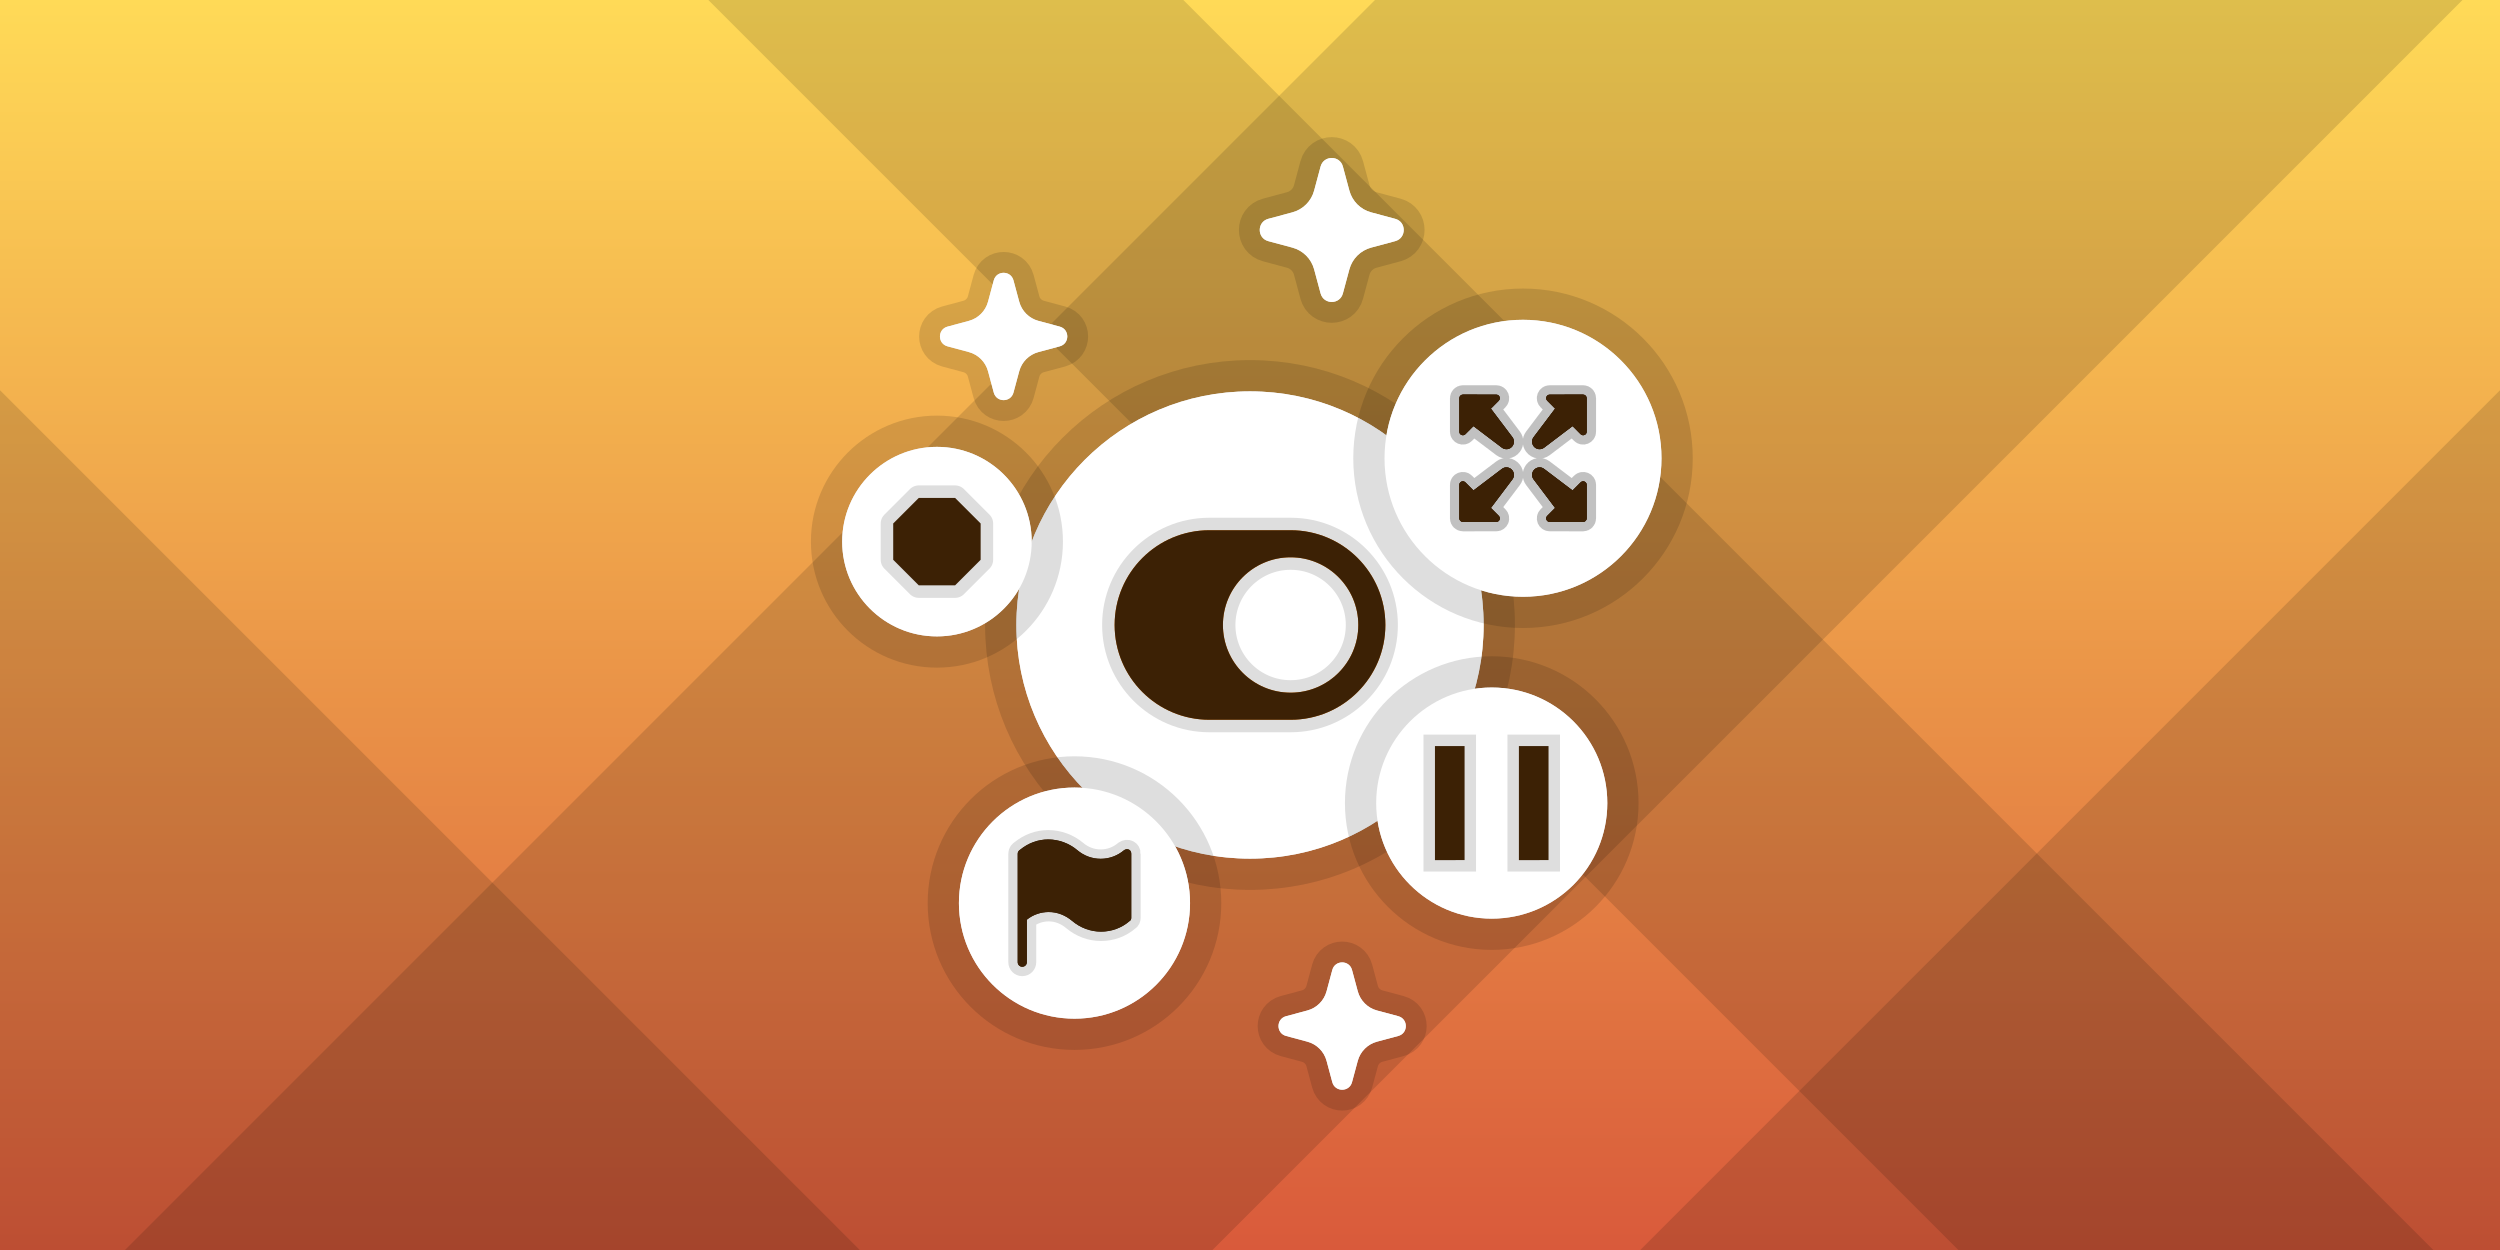
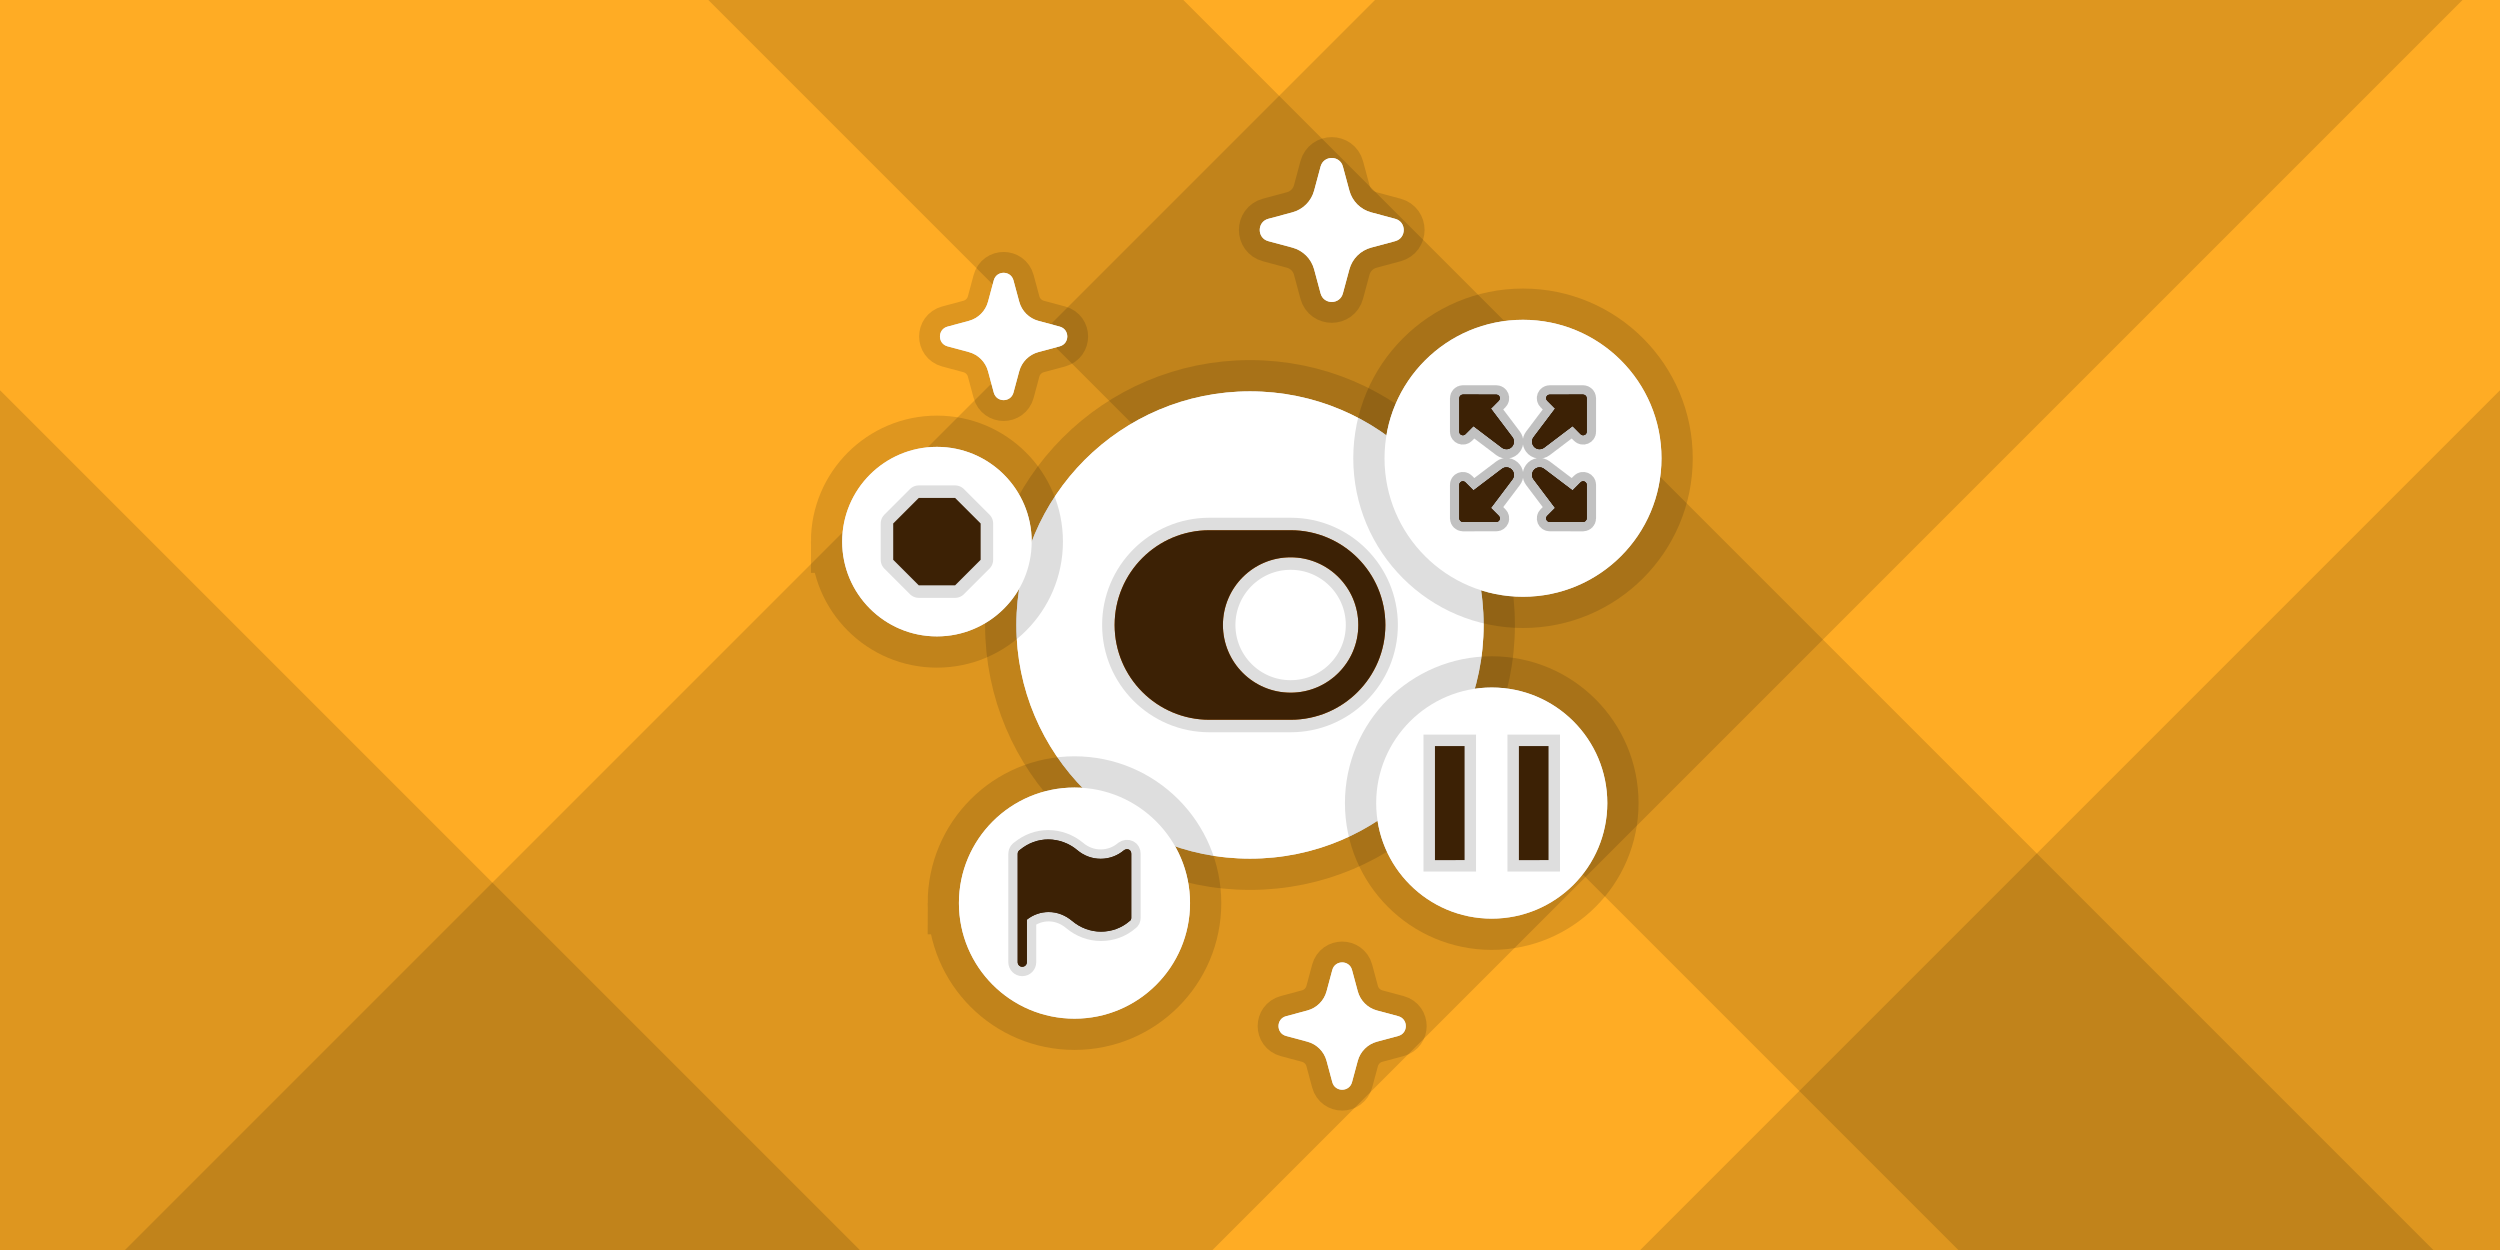
- <svg xmlns="http://www.w3.org/2000/svg" version="1.1" width="600" height="300" viewBox="0,0,600,300">
-   <defs>
-     <linearGradient x1="240" y1="30" x2="240" y2="330" gradientUnits="userSpaceOnUse" id="color-1">
-       <stop offset="0" stop-color="#ffda57" />
-       <stop offset="1" stop-color="#d95a3b" />
-     </linearGradient>
-   </defs>
-   <g transform="translate(60.00001,-30)">
-     <g stroke-miterlimit="10">
-       <path d="M-60,330v-300h600c0,0 0,131.55 0,186c0,42.628 0,114 0,114z" fill="url(#color-1)" fill-rule="nonzero" stroke="none" stroke-width="1" stroke-linecap="butt" stroke-linejoin="miter" />
-       <g fill-opacity="0.129" fill="#000000" fill-rule="nonzero" stroke="none" stroke-width="1" stroke-linecap="butt" stroke-linejoin="miter">
-         <path d="M333.663,330l206.337,-206.337v206.337z" />
-         <path d="M-60,123.664l206.337,206.336h-206.337z" />
-         <path d="M-30,330l300,-300h261l-300,300z" />
-         <path d="M410,330l-300,-300h114l300,300z" />
-       </g>
-       <path d="M253.767,272.515c2.25,-0.604 4.007,-2.361 4.61,-4.61l1.375,-5.115c0.653,-2.418 4.083,-2.418 4.733,0l1.379,5.115c0.604,2.25 2.361,4.007 4.607,4.61l5.115,1.375c2.418,0.653 2.418,4.083 0,4.736l-5.115,1.375c-2.246,0.604 -4.003,2.361 -4.607,4.607l-1.379,5.115c-0.649,2.418 -4.079,2.418 -4.733,0l-1.375,-5.115c-0.604,-2.246 -2.361,-4.003 -4.61,-4.607l-5.115,-1.375c-2.418,-0.653 -2.418,-4.083 0,-4.736z" fill="#ffffff" fill-rule="evenodd" stroke-opacity="0.129" stroke="#000000" stroke-width="10" stroke-linecap="butt" stroke-linejoin="miter" />
-       <path d="M253.767,272.515c2.25,-0.604 4.007,-2.361 4.61,-4.61l1.375,-5.115c0.653,-2.418 4.083,-2.418 4.733,0l1.379,5.115c0.604,2.25 2.361,4.007 4.607,4.61l5.115,1.375c2.418,0.653 2.418,4.083 0,4.736l-5.115,1.375c-2.246,0.604 -4.003,2.361 -4.607,4.607l-1.379,5.115c-0.649,2.418 -4.079,2.418 -4.733,0l-1.375,-5.115c-0.604,-2.246 -2.361,-4.003 -4.61,-4.607l-5.115,-1.375c-2.418,-0.653 -2.418,-4.083 0,-4.736z" fill="#ffffff" fill-rule="evenodd" stroke="none" stroke-width="1" stroke-linecap="butt" stroke-linejoin="miter" />
-       <path d="M250.173,80.962c2.544,-0.683 4.532,-2.67 5.214,-5.214l1.555,-5.784c0.739,-2.734 4.618,-2.734 5.352,0l1.559,5.784c0.683,2.544 2.67,4.532 5.21,5.214l5.784,1.555c2.734,0.739 2.734,4.618 0,5.357l-5.784,1.555c-2.54,0.683 -4.527,2.67 -5.21,5.21l-1.559,5.784c-0.734,2.734 -4.614,2.734 -5.352,0l-1.555,-5.784c-0.683,-2.54 -2.67,-4.527 -5.214,-5.21l-5.784,-1.555c-2.734,-0.739 -2.734,-4.618 0,-5.357z" fill="#ffffff" fill-rule="evenodd" stroke-opacity="0.129" stroke="#000000" stroke-width="10" stroke-linecap="butt" stroke-linejoin="miter" />
-       <path d="M250.173,80.962c2.544,-0.683 4.532,-2.67 5.214,-5.214l1.555,-5.784c0.739,-2.734 4.618,-2.734 5.352,0l1.559,5.784c0.683,2.544 2.67,4.532 5.21,5.214l5.784,1.555c2.734,0.739 2.734,4.618 0,5.357l-5.784,1.555c-2.54,0.683 -4.527,2.67 -5.21,5.21l-1.559,5.784c-0.734,2.734 -4.614,2.734 -5.352,0l-1.555,-5.784c-0.683,-2.54 -2.67,-4.527 -5.214,-5.21l-5.784,-1.555c-2.734,-0.739 -2.734,-4.618 0,-5.357z" fill="#ffffff" fill-rule="evenodd" stroke="none" stroke-width="1" stroke-linecap="butt" stroke-linejoin="miter" />
-       <path d="M183.923,180c0,-30.97 25.106,-56.077 56.077,-56.077c30.97,0 56.077,25.106 56.077,56.077c0,30.97 -25.106,56.077 -56.077,56.077c-30.97,0 -56.077,-25.106 -56.077,-56.077z" fill="#ffffff" fill-rule="nonzero" stroke-opacity="0.129" stroke="#000000" stroke-width="15" stroke-linecap="butt" stroke-linejoin="miter" />
-       <path d="M183.923,180c0,-30.97 25.106,-56.077 56.077,-56.077c30.97,0 56.077,25.106 56.077,56.077c0,30.97 -25.106,56.077 -56.077,56.077c-30.97,0 -56.077,-25.106 -56.077,-56.077z" fill="#ffffff" fill-rule="nonzero" stroke="#ffffff" stroke-width="0" stroke-linecap="butt" stroke-linejoin="miter" />
-       <path d="M272.286,139.987c0,-18.356 14.88,-33.236 33.236,-33.236c18.356,0 33.236,14.88 33.236,33.236c0,18.356 -14.88,33.236 -33.236,33.236c-18.356,0 -33.236,-14.88 -33.236,-33.236z" fill="#ffffff" fill-rule="nonzero" stroke-opacity="0.129" stroke="#000000" stroke-width="15" stroke-linecap="butt" stroke-linejoin="miter" />
-       <path d="M272.286,139.987c0,-18.356 14.88,-33.236 33.236,-33.236c18.356,0 33.236,14.88 33.236,33.236c0,18.356 -14.88,33.236 -33.236,33.236c-18.356,0 -33.236,-14.88 -33.236,-33.236z" fill="#ffffff" fill-rule="nonzero" stroke="#ffffff" stroke-width="0" stroke-linecap="butt" stroke-linejoin="miter" />
-       <path d="M172.517,107.011c2.25,-0.604 4.007,-2.361 4.61,-4.61l1.375,-5.115c0.653,-2.418 4.083,-2.418 4.733,0l1.379,5.115c0.604,2.25 2.361,4.007 4.607,4.61l5.115,1.375c2.418,0.653 2.418,4.083 0,4.736l-5.115,1.375c-2.246,0.604 -4.003,2.361 -4.607,4.607l-1.379,5.115c-0.649,2.418 -4.079,2.418 -4.733,0l-1.375,-5.115c-0.604,-2.246 -2.361,-4.003 -4.61,-4.607l-5.115,-1.375c-2.418,-0.653 -2.418,-4.083 0,-4.736z" fill="#ffffff" fill-rule="evenodd" stroke-opacity="0.129" stroke="#000000" stroke-width="10" stroke-linecap="butt" stroke-linejoin="miter" />
-       <path d="M172.517,107.011c2.25,-0.604 4.007,-2.361 4.61,-4.61l1.375,-5.115c0.653,-2.418 4.083,-2.418 4.733,0l1.379,5.115c0.604,2.25 2.361,4.007 4.607,4.61l5.115,1.375c2.418,0.653 2.418,4.083 0,4.736l-5.115,1.375c-2.246,0.604 -4.003,2.361 -4.607,4.607l-1.379,5.115c-0.649,2.418 -4.079,2.418 -4.733,0l-1.375,-5.115c-0.604,-2.246 -2.361,-4.003 -4.61,-4.607l-5.115,-1.375c-2.418,-0.653 -2.418,-4.083 0,-4.736z" fill="#ffffff" fill-rule="evenodd" stroke="none" stroke-width="1" stroke-linecap="butt" stroke-linejoin="miter" />
-       <path d="M272.49,180c0,12.56 -10.182,22.743 -22.743,22.743h-19.494c-12.56,0 -22.743,-10.182 -22.743,-22.743c0,-12.56 10.182,-22.743 22.743,-22.743h19.494c12.56,0 22.743,10.182 22.743,22.743zM265.995,180c0.001,-8.973 -7.272,-16.247 -16.245,-16.248c-8.973,-0.001 -16.247,7.272 -16.248,16.245c-0.001,8.973 7.272,16.247 16.245,16.248c8.973,0.001 16.247,-7.272 16.248,-16.245z" fill="#ed8114" fill-rule="nonzero" stroke-opacity="0.129" stroke="#000000" stroke-width="6" stroke-linecap="butt" stroke-linejoin="miter" />
-       <path d="M272.49,180c0,12.56 -10.182,22.743 -22.743,22.743h-19.494c-12.56,0 -22.743,-10.182 -22.743,-22.743c0,-12.56 10.182,-22.743 22.743,-22.743h19.494c12.56,0 22.743,10.182 22.743,22.743zM265.995,180c0.001,-8.973 -7.272,-16.247 -16.245,-16.248c-8.973,-0.001 -16.247,7.272 -16.248,16.245c-0.001,8.973 7.272,16.247 16.245,16.248c8.973,0.001 16.247,-7.272 16.248,-16.245z" fill="#3c2105" fill-rule="nonzero" stroke="none" stroke-width="0" stroke-linecap="butt" stroke-linejoin="miter" />
-       <path d="M319.357,134.203l-1.941,-1.946l-6.841,5.183c-0.781,0.6 -1.912,0.443 -2.51,-0.362c-0.485,-0.647 -0.474,-1.54 0,-2.151l5.17,-6.859l-1.894,-1.902c-0.544,-0.545 -0.157,-1.449 0.587,-1.449l8.027,-0.011c0.463,0.011 0.846,0.395 0.846,0.849v8.058c0,0.746 -0.912,1.123 -1.445,0.589M291.687,145.77l1.941,1.946l6.841,-5.184c0.781,-0.6 1.912,-0.439 2.51,0.362c0.485,0.648 0.474,1.54 0,2.151l-5.174,6.859l1.897,1.902c0.544,0.545 0.157,1.449 -0.587,1.449l-8.027,0.011c-0.463,-0.011 -0.846,-0.395 -0.846,-0.849v-8.059c0,-0.746 0.912,-1.123 1.445,-0.589M291.687,134.203c-0.533,0.534 -1.445,0.157 -1.445,-0.589v-8.058c0,-0.454 0.383,-0.838 0.846,-0.849l8.027,0.011c0.744,0 1.131,0.904 0.587,1.449l-1.897,1.902l5.174,6.859c0.474,0.611 0.485,1.503 0,2.151c-0.598,0.805 -1.729,0.962 -2.51,0.362l-6.841,-5.183l-1.941,1.946M319.357,145.77c0.533,-0.534 1.445,-0.157 1.445,0.589v8.059c0,0.454 -0.383,0.838 -0.846,0.849l-8.027,-0.011c-0.744,0 -1.131,-0.904 -0.587,-1.449l1.894,-1.902l-5.17,-6.859c-0.474,-0.611 -0.485,-1.504 0,-2.151c0.598,-0.801 1.729,-0.962 2.51,-0.362l6.841,5.184l1.941,-1.946" fill="#3c2105" fill-rule="evenodd" stroke-opacity="0.129" stroke="#000000" stroke-width="4.5" stroke-linecap="butt" stroke-linejoin="miter" />
-       <path d="M319.357,134.203l-1.941,-1.946l-6.841,5.183c-0.781,0.6 -1.912,0.443 -2.51,-0.362c-0.485,-0.647 -0.474,-1.54 0,-2.151l5.17,-6.859l-1.894,-1.902c-0.544,-0.545 -0.157,-1.449 0.587,-1.449l8.027,-0.011c0.463,0.011 0.846,0.395 0.846,0.849v8.058c0,0.746 -0.912,1.123 -1.445,0.589M291.687,145.77l1.941,1.946l6.841,-5.184c0.781,-0.6 1.912,-0.439 2.51,0.362c0.485,0.648 0.474,1.54 0,2.151l-5.174,6.859l1.897,1.902c0.544,0.545 0.157,1.449 -0.587,1.449l-8.027,0.011c-0.463,-0.011 -0.846,-0.395 -0.846,-0.849v-8.059c0,-0.746 0.912,-1.123 1.445,-0.589M291.687,134.203c-0.533,0.534 -1.445,0.157 -1.445,-0.589v-8.058c0,-0.454 0.383,-0.838 0.846,-0.849l8.027,0.011c0.744,0 1.131,0.904 0.587,1.449l-1.897,1.902l5.174,6.859c0.474,0.611 0.485,1.503 0,2.151c-0.598,0.805 -1.729,0.962 -2.51,0.362l-6.841,-5.183l-1.941,1.946M319.357,145.77c0.533,-0.534 1.445,-0.157 1.445,0.589v8.059c0,0.454 -0.383,0.838 -0.846,0.849l-8.027,-0.011c-0.744,0 -1.131,-0.904 -0.587,-1.449l1.894,-1.902l-5.17,-6.859c-0.474,-0.611 -0.485,-1.504 0,-2.151c0.598,-0.801 1.729,-0.962 2.51,-0.362l6.841,5.184l1.941,-1.946" fill="#3c2105" fill-rule="evenodd" stroke-opacity="0.129" stroke="#000000" stroke-width="4.5" stroke-linecap="butt" stroke-linejoin="miter" />
-       <path d="M319.357,134.203l-1.941,-1.946l-6.841,5.183c-0.781,0.6 -1.912,0.443 -2.51,-0.362c-0.485,-0.647 -0.474,-1.54 0,-2.151l5.17,-6.859l-1.894,-1.902c-0.544,-0.545 -0.157,-1.449 0.587,-1.449l8.027,-0.011c0.463,0.011 0.846,0.395 0.846,0.849v8.058c0,0.746 -0.912,1.123 -1.445,0.589M291.687,145.77l1.941,1.946l6.841,-5.184c0.781,-0.6 1.912,-0.439 2.51,0.362c0.485,0.648 0.474,1.54 0,2.151l-5.174,6.859l1.897,1.902c0.544,0.545 0.157,1.449 -0.587,1.449l-8.027,0.011c-0.463,-0.011 -0.846,-0.395 -0.846,-0.849v-8.059c0,-0.746 0.912,-1.123 1.445,-0.589M291.687,134.203c-0.533,0.534 -1.445,0.157 -1.445,-0.589v-8.058c0,-0.454 0.383,-0.838 0.846,-0.849l8.027,0.011c0.744,0 1.131,0.904 0.587,1.449l-1.897,1.902l5.174,6.859c0.474,0.611 0.485,1.503 0,2.151c-0.598,0.805 -1.729,0.962 -2.51,0.362l-6.841,-5.183l-1.941,1.946M319.357,145.77c0.533,-0.534 1.445,-0.157 1.445,0.589v8.059c0,0.454 -0.383,0.838 -0.846,0.849l-8.027,-0.011c-0.744,0 -1.131,-0.904 -0.587,-1.449l1.894,-1.902l-5.17,-6.859c-0.474,-0.611 -0.485,-1.504 0,-2.151c0.598,-0.801 1.729,-0.962 2.51,-0.362l6.841,5.184l1.941,-1.946" fill="#3c2105" fill-rule="evenodd" stroke-opacity="0.129" stroke="#000000" stroke-width="0" stroke-linecap="butt" stroke-linejoin="miter" />
-       <path d="M142.121,159.992c0,-12.56 10.182,-22.743 22.743,-22.743c12.56,0 22.743,10.182 22.743,22.743c0,12.56 -10.182,22.743 -22.743,22.743c-12.56,0 -22.743,-10.182 -22.743,-22.743z" fill="#ffffff" fill-rule="nonzero" stroke-opacity="0.129" stroke="#000000" stroke-width="15" stroke-linecap="butt" stroke-linejoin="miter" />
-       <path d="M142.121,159.992c0,-12.56 10.182,-22.743 22.743,-22.743c12.56,0 22.743,10.182 22.743,22.743c0,12.56 -10.182,22.743 -22.743,22.743c-12.56,0 -22.743,-10.182 -22.743,-22.743z" fill="#ffffff" fill-rule="nonzero" stroke="#ffffff" stroke-width="0" stroke-linecap="butt" stroke-linejoin="miter" />
-       <path d="M170.141,246.747c0,-15.317 12.417,-27.734 27.734,-27.734c15.317,0 27.734,12.417 27.734,27.734c0,15.317 -12.417,27.734 -27.734,27.734c-15.317,0 -27.734,-12.417 -27.734,-27.734z" fill="#ffffff" fill-rule="nonzero" stroke-opacity="0.129" stroke="#000000" stroke-width="15" stroke-linecap="butt" stroke-linejoin="miter" />
-       <path d="M170.141,246.747c0,-15.317 12.417,-27.734 27.734,-27.734c15.317,0 27.734,12.417 27.734,27.734c0,15.317 -12.417,27.734 -27.734,27.734c-15.317,0 -27.734,-12.417 -27.734,-27.734z" fill="#ffffff" fill-rule="nonzero" stroke="#ffffff" stroke-width="0" stroke-linecap="butt" stroke-linejoin="miter" />
-       <path d="M270.285,222.739c0,-15.317 12.417,-27.734 27.734,-27.734c15.317,0 27.734,12.417 27.734,27.734c0,15.317 -12.417,27.734 -27.734,27.734c-15.317,0 -27.734,-12.417 -27.734,-27.734z" fill="#ffffff" fill-rule="nonzero" stroke-opacity="0.129" stroke="#000000" stroke-width="15" stroke-linecap="butt" stroke-linejoin="miter" />
-       <path d="M270.285,222.739c0,-15.317 12.417,-27.734 27.734,-27.734c15.317,0 27.734,12.417 27.734,27.734c0,15.317 -12.417,27.734 -27.734,27.734c-15.317,0 -27.734,-12.417 -27.734,-27.734z" fill="#ffffff" fill-rule="nonzero" stroke="#ffffff" stroke-width="0" stroke-linecap="butt" stroke-linejoin="miter" />
-       <path d="M160.505,149.499h8.717l6.134,6.134v8.717l-6.134,6.134h-8.717l-6.134,-6.134v-8.717z" fill="#ffffff" fill-rule="nonzero" stroke-opacity="0.129" stroke="#000000" stroke-width="6" stroke-linecap="round" stroke-linejoin="round" />
-       <path d="M160.505,149.499h8.717l6.134,6.134v8.717l-6.134,6.134h-8.717l-6.134,-6.134v-8.717z" fill="#3c2105" fill-rule="nonzero" stroke-opacity="0.129" stroke="#ffffff" stroke-width="0" stroke-linecap="round" stroke-linejoin="round" />
-       <path d="M211.504,234.89v15.402c0,0.306 -0.122,0.611 -0.367,0.733c-1.956,1.711 -4.401,2.567 -6.906,2.567c-2.506,0 -4.951,-0.917 -6.906,-2.567c-1.589,-1.345 -3.545,-2.139 -5.623,-2.139c-1.895,0 -3.728,0.611 -5.256,1.834v10.207c0,0.611 -0.489,1.1 -1.1,1.1c-0.611,0 -1.1,-0.489 -1.1,-1.1v-26.037c0,-0.489 0.306,-0.795 0.611,-0.978c1.956,-1.589 4.278,-2.445 6.723,-2.445c2.506,0 5.012,0.917 6.968,2.567c1.589,1.345 3.545,2.078 5.623,2.078c2.078,0 4.034,-0.733 5.623,-2.078c0.367,-0.244 0.795,-0.306 1.161,-0.122c0.367,0.183 0.55,0.55 0.55,0.978z" fill="#3c2105" fill-rule="nonzero" stroke-opacity="0.129" stroke="#000000" stroke-width="4.5" stroke-linecap="butt" stroke-linejoin="miter" />
-       <path d="M211.504,234.89v15.402c0,0.306 -0.122,0.611 -0.367,0.733c-1.956,1.711 -4.401,2.567 -6.906,2.567c-2.506,0 -4.951,-0.917 -6.906,-2.567c-1.589,-1.345 -3.545,-2.139 -5.623,-2.139c-1.895,0 -3.728,0.611 -5.256,1.834v10.207c0,0.611 -0.489,1.1 -1.1,1.1c-0.611,0 -1.1,-0.489 -1.1,-1.1v-26.037c0,-0.489 0.306,-0.795 0.611,-0.978c1.956,-1.589 4.278,-2.445 6.723,-2.445c2.506,0 5.012,0.917 6.968,2.567c1.589,1.345 3.545,2.078 5.623,2.078c2.078,0 4.034,-0.733 5.623,-2.078c0.367,-0.244 0.795,-0.306 1.161,-0.122c0.367,0.183 0.55,0.55 0.55,0.978z" fill="#3c2105" fill-rule="nonzero" stroke="none" stroke-width="1" stroke-linecap="butt" stroke-linejoin="miter" />
-       <path d="M282.74,238.082v-30.687h7.971v30.685zM305.326,238.082v-30.687h7.973v30.685z" fill="#ffffff" fill-rule="nonzero" stroke-opacity="0.129" stroke="#000000" stroke-width="0" stroke-linecap="butt" stroke-linejoin="miter" />
-       <path d="M282.74,238.082v-30.687h7.971v30.685zM305.326,238.082v-30.687h7.973v30.685z" fill="#ffffff" fill-rule="nonzero" stroke-opacity="0.129" stroke="#000000" stroke-width="0" stroke-linecap="butt" stroke-linejoin="miter" />
-       <path d="M282.74,238.082v-30.687h7.971v30.685zM305.326,238.082v-30.687h7.973v30.685z" fill="#ffffff" fill-rule="nonzero" stroke-opacity="0.129" stroke="#000000" stroke-width="0" stroke-linecap="butt" stroke-linejoin="miter" />
-       <path d="M282.74,238.082v-30.687h7.971v30.685zM305.326,238.082v-30.687h7.973v30.685z" fill="#ffffff" fill-rule="nonzero" stroke-opacity="0.129" stroke="#000000" stroke-width="0" stroke-linecap="butt" stroke-linejoin="miter" />
-       <path d="M282.74,238.082v-30.687h7.971v30.685zM305.326,238.082v-30.687h7.973v30.685z" fill="#ffffff" fill-rule="nonzero" stroke-opacity="0.129" stroke="#000000" stroke-width="0" stroke-linecap="butt" stroke-linejoin="miter" />
-       <path d="M282.74,238.082v-30.687h7.971v30.685zM305.326,238.082v-30.687h7.973v30.685z" fill="#ffffff" fill-rule="nonzero" stroke-opacity="0.129" stroke="#000000" stroke-width="0" stroke-linecap="butt" stroke-linejoin="miter" />
-       <path d="M282.74,238.082v-30.687h7.971v30.685zM305.326,238.082v-30.687h7.973v30.685z" fill="#ffffff" fill-rule="nonzero" stroke-opacity="0.129" stroke="#000000" stroke-width="0" stroke-linecap="butt" stroke-linejoin="miter" />
-       <path d="M282.74,238.082v-30.687h7.971v30.685zM305.326,238.082v-30.687h7.973v30.685z" fill="#ffffff" fill-rule="nonzero" stroke-opacity="0.129" stroke="#000000" stroke-width="0" stroke-linecap="butt" stroke-linejoin="miter" />
-       <path d="M284.39,236.425v-27.373h7.11v27.371zM304.537,236.425v-27.373h7.112v27.371z" fill="#ffffff" fill-rule="nonzero" stroke-opacity="0.129" stroke="#000000" stroke-width="5.5" stroke-linecap="butt" stroke-linejoin="miter" />
-       <path d="M284.39,236.425v-27.373h7.11v27.371zM304.537,236.425v-27.373h7.112v27.371z" fill="#3c2105" fill-rule="nonzero" stroke-opacity="0.129" stroke="#000000" stroke-width="0" stroke-linecap="butt" stroke-linejoin="miter" />
+ <svg xmlns="http://www.w3.org/2000/svg" width="600" height="300" viewBox="0 0 600 300">
+   <g stroke-miterlimit="10">
+     <path d="M0 300V0h600v300z" fill="#ffac24" />
+     <g fill-opacity=".129">
+       <path d="M393.663 300 600 93.663V300zM0 93.664 206.337 300H0z" />
+       <path d="M30 300 330 0h261L291 300z" />
+       <path d="M470 300 170 0h114l300 300z" />
    </g>
+     <path d="M313.767 242.515a6.52 6.52 0 0 0 4.61-4.61l1.375-5.115c.654-2.417 4.084-2.417 4.733 0l1.379 5.115a6.52 6.52 0 0 0 4.607 4.61l5.114 1.375c2.418.654 2.418 4.084 0 4.737l-5.114 1.375a6.53 6.53 0 0 0-4.607 4.607l-1.379 5.114c-.65 2.418-4.08 2.418-4.733 0l-1.375-5.114a6.52 6.52 0 0 0-4.61-4.607l-5.115-1.375c-2.417-.653-2.417-4.083 0-4.737z" fill="#fff" fill-rule="evenodd" stroke-opacity=".129" stroke="#000" stroke-width="10" />
+     <path d="M313.767 242.515a6.52 6.52 0 0 0 4.61-4.61l1.375-5.115c.654-2.417 4.084-2.417 4.733 0l1.379 5.115a6.52 6.52 0 0 0 4.607 4.61l5.114 1.375c2.418.654 2.418 4.084 0 4.737l-5.114 1.375a6.53 6.53 0 0 0-4.607 4.607l-1.379 5.114c-.65 2.418-4.08 2.418-4.733 0l-1.375-5.114a6.52 6.52 0 0 0-4.61-4.607l-5.115-1.375c-2.417-.653-2.417-4.083 0-4.737z" fill="#fff" fill-rule="evenodd" />
+     <path d="M310.173 50.962a7.38 7.38 0 0 0 5.214-5.214l1.555-5.785c.738-2.734 4.618-2.734 5.352 0l1.56 5.785a7.38 7.38 0 0 0 5.21 5.214l5.784 1.555c2.734.739 2.734 4.618 0 5.357l-5.785 1.555a7.38 7.38 0 0 0-5.21 5.21l-1.559 5.784c-.734 2.734-4.614 2.734-5.352 0l-1.555-5.785a7.38 7.38 0 0 0-5.214-5.21l-5.785-1.554c-2.734-.74-2.734-4.618 0-5.357z" fill="#fff" fill-rule="evenodd" stroke-opacity=".129" stroke="#000" stroke-width="10" />
+     <path d="M310.173 50.962a7.38 7.38 0 0 0 5.214-5.214l1.555-5.785c.738-2.734 4.618-2.734 5.352 0l1.56 5.785a7.38 7.38 0 0 0 5.21 5.214l5.784 1.555c2.734.739 2.734 4.618 0 5.357l-5.785 1.555a7.38 7.38 0 0 0-5.21 5.21l-1.559 5.784c-.734 2.734-4.614 2.734-5.352 0l-1.555-5.785a7.38 7.38 0 0 0-5.214-5.21l-5.785-1.554c-2.734-.74-2.734-4.618 0-5.357z" fill="#fff" fill-rule="evenodd" />
+     <path d="M243.923 150c0-30.97 25.107-56.077 56.077-56.077S356.077 119.03 356.077 150 330.97 206.077 300 206.077 243.923 180.97 243.923 150z" fill="#fff" stroke-opacity=".129" stroke="#000" stroke-width="15" />
+     <path d="M243.923 150c0-30.97 25.107-56.077 56.077-56.077S356.077 119.03 356.077 150 330.97 206.077 300 206.077 243.923 180.97 243.923 150" fill="#fff" />
+     <path d="M332.286 109.987c0-18.356 14.88-33.236 33.236-33.236s33.236 14.88 33.236 33.236-14.88 33.235-33.236 33.235-33.236-14.88-33.236-33.235z" fill="#fff" stroke-opacity=".129" stroke="#000" stroke-width="15" />
+     <path d="M332.286 109.987c0-18.356 14.88-33.236 33.236-33.236s33.236 14.88 33.236 33.236-14.88 33.235-33.236 33.235-33.236-14.88-33.236-33.235" fill="#fff" />
+     <path d="M232.517 77.01a6.52 6.52 0 0 0 4.61-4.61l1.376-5.114c.653-2.418 4.083-2.418 4.732 0l1.38 5.114a6.52 6.52 0 0 0 4.606 4.61l5.114 1.376c2.418.653 2.418 4.083 0 4.736l-5.114 1.375a6.53 6.53 0 0 0-4.607 4.607l-1.379 5.115c-.65 2.418-4.08 2.418-4.732 0l-1.376-5.115a6.52 6.52 0 0 0-4.61-4.607l-5.114-1.375c-2.418-.653-2.418-4.083 0-4.736z" fill="#fff" fill-rule="evenodd" stroke-opacity=".129" stroke="#000" stroke-width="10" />
+     <path d="M232.517 77.01a6.52 6.52 0 0 0 4.61-4.61l1.376-5.114c.653-2.418 4.083-2.418 4.732 0l1.38 5.114a6.52 6.52 0 0 0 4.606 4.61l5.114 1.376c2.418.653 2.418 4.083 0 4.736l-5.114 1.375a6.53 6.53 0 0 0-4.607 4.607l-1.379 5.115c-.65 2.418-4.08 2.418-4.732 0l-1.376-5.115a6.52 6.52 0 0 0-4.61-4.607l-5.114-1.375c-2.418-.653-2.418-4.083 0-4.736z" fill="#fff" fill-rule="evenodd" />
+     <path d="M332.49 150c0 12.56-10.183 22.743-22.743 22.743h-19.494c-12.56 0-22.743-10.183-22.743-22.743s10.183-22.743 22.743-22.743h19.494c12.56 0 22.743 10.183 22.743 22.743zm-6.495 0c0-8.973-7.272-16.247-16.245-16.248-8.973 0-16.247 7.272-16.248 16.245 0 8.972 7.272 16.247 16.245 16.248 8.973 0 16.247-7.272 16.248-16.245z" fill="#ed8114" stroke-opacity=".129" stroke="#000" stroke-width="6" />
+     <path d="M332.49 150c0 12.56-10.183 22.743-22.743 22.743h-19.494c-12.56 0-22.743-10.183-22.743-22.743s10.183-22.743 22.743-22.743h19.494c12.56 0 22.743 10.183 22.743 22.743m-6.495 0c0-8.973-7.272-16.247-16.245-16.248-8.973 0-16.247 7.272-16.248 16.245 0 8.972 7.272 16.247 16.245 16.248 8.973 0 16.247-7.272 16.248-16.245" fill="#3c2105" />
+     <path d="m379.357 104.203-1.941-1.946-6.841 5.183a1.78 1.78 0 0 1-2.51-.362c-.486-.647-.475-1.54 0-2.15l5.17-6.86-1.894-1.902c-.544-.545-.157-1.448.587-1.448l8.027-.011a.87.87 0 0 1 .847.849v8.058c0 .746-.913 1.123-1.445.589m-27.67 11.567 1.94 1.946 6.842-5.184c.78-.6 1.912-.439 2.51.362.485.648.474 1.54 0 2.151l-5.173 6.86 1.897 1.902c.543.545.157 1.448-.588 1.448l-8.026.011a.87.87 0 0 1-.847-.848v-8.06c0-.746.912-1.122 1.445-.588m0-11.567c-.533.534-1.445.157-1.445-.589v-8.058a.87.87 0 0 1 .847-.85l8.026.012c.745 0 1.131.903.588 1.448l-1.897 1.903 5.173 6.858c.474.611.485 1.504 0 2.151a1.78 1.78 0 0 1-2.51.362l-6.841-5.183-1.941 1.946m27.67 11.567c.532-.535 1.445-.158 1.445.589v8.059a.87.87 0 0 1-.847.848l-8.027-.01c-.744 0-1.13-.904-.587-1.45l1.893-1.901-5.17-6.86c-.474-.61-.485-1.503 0-2.15a1.78 1.78 0 0 1 2.51-.363l6.842 5.184 1.94-1.946" fill="#3c2105" fill-rule="evenodd" stroke-opacity=".129" stroke="#000" stroke-width="4.5" />
+     <path d="m379.357 104.203-1.941-1.946-6.841 5.183a1.78 1.78 0 0 1-2.51-.362c-.486-.647-.475-1.54 0-2.15l5.17-6.86-1.894-1.902c-.544-.545-.157-1.448.587-1.448l8.027-.011a.87.87 0 0 1 .847.849v8.058c0 .746-.913 1.123-1.445.589m-27.67 11.567 1.94 1.946 6.842-5.184c.78-.6 1.912-.439 2.51.362.485.648.474 1.54 0 2.151l-5.173 6.86 1.897 1.902c.543.545.157 1.448-.588 1.448l-8.026.011a.87.87 0 0 1-.847-.848v-8.06c0-.746.912-1.122 1.445-.588m0-11.567c-.533.534-1.445.157-1.445-.589v-8.058a.87.87 0 0 1 .847-.85l8.026.012c.745 0 1.131.903.588 1.448l-1.897 1.903 5.173 6.858c.474.611.485 1.504 0 2.151a1.78 1.78 0 0 1-2.51.362l-6.841-5.183-1.941 1.946m27.67 11.567c.532-.535 1.445-.158 1.445.589v8.059a.87.87 0 0 1-.847.848l-8.027-.01c-.744 0-1.13-.904-.587-1.45l1.893-1.901-5.17-6.86c-.474-.61-.485-1.503 0-2.15a1.78 1.78 0 0 1 2.51-.363l6.842 5.184 1.94-1.946" fill="#3c2105" fill-rule="evenodd" stroke-opacity=".129" stroke="#000" stroke-width="4.5" />
+     <path d="m379.357 104.203-1.941-1.946-6.841 5.183a1.78 1.78 0 0 1-2.51-.362c-.486-.647-.475-1.54 0-2.15l5.17-6.86-1.894-1.902c-.544-.545-.157-1.448.587-1.448l8.027-.011a.87.87 0 0 1 .847.849v8.058c0 .746-.913 1.123-1.445.589m-27.67 11.567 1.94 1.946 6.842-5.184c.78-.6 1.912-.439 2.51.362.485.648.474 1.54 0 2.151l-5.173 6.86 1.897 1.902c.543.545.157 1.448-.588 1.448l-8.026.011a.87.87 0 0 1-.847-.848v-8.06c0-.746.912-1.122 1.445-.588m0-11.567c-.533.534-1.445.157-1.445-.589v-8.058a.87.87 0 0 1 .847-.85l8.026.012c.745 0 1.131.903.588 1.448l-1.897 1.903 5.173 6.858c.474.611.485 1.504 0 2.151a1.78 1.78 0 0 1-2.51.362l-6.841-5.183zm27.67 11.567c.532-.535 1.445-.158 1.445.589v8.059a.87.87 0 0 1-.847.848l-8.027-.01c-.744 0-1.13-.904-.587-1.45l1.893-1.901-5.17-6.86c-.474-.61-.485-1.503 0-2.15a1.78 1.78 0 0 1 2.51-.363l6.842 5.184 1.94-1.946" fill="#3c2105" fill-rule="evenodd" />
+     <path d="M202.12 129.992c0-12.56 10.183-22.743 22.744-22.743s22.742 10.182 22.742 22.743-10.182 22.742-22.742 22.742-22.743-10.182-22.743-22.742z" fill="#fff" stroke-opacity=".129" stroke="#000" stroke-width="15" />
+     <path d="M202.12 129.992c0-12.56 10.183-22.743 22.744-22.743s22.742 10.182 22.742 22.743-10.182 22.742-22.742 22.742-22.743-10.182-22.743-22.742z" fill="#fff" />
+     <path d="M230.14 216.747c0-15.317 12.418-27.734 27.735-27.734s27.733 12.417 27.733 27.734-12.416 27.734-27.733 27.734-27.734-12.417-27.734-27.734z" fill="#fff" stroke-opacity=".129" stroke="#000" stroke-width="15" />
+     <path d="M230.14 216.747c0-15.317 12.418-27.734 27.735-27.734s27.733 12.417 27.733 27.734-12.416 27.734-27.733 27.734-27.734-12.417-27.734-27.734z" fill="#fff" />
+     <path d="M330.285 192.739c0-15.317 12.417-27.734 27.734-27.734s27.734 12.417 27.734 27.734-12.417 27.734-27.734 27.734-27.734-12.417-27.734-27.734z" fill="#fff" stroke-opacity=".129" stroke="#000" stroke-width="15" />
+     <path d="M330.285 192.739c0-15.317 12.417-27.734 27.734-27.734s27.734 12.417 27.734 27.734-12.417 27.734-27.734 27.734-27.734-12.417-27.734-27.734" fill="#fff" />
+     <path d="M220.505 119.5h8.717l6.134 6.133v8.717l-6.134 6.134h-8.717l-6.134-6.134v-8.717z" fill="#fff" stroke-opacity=".129" stroke="#000" stroke-width="6" stroke-linecap="round" stroke-linejoin="round" />
+     <path d="M220.505 119.5h8.717l6.134 6.133v8.717l-6.134 6.134h-8.717l-6.134-6.134v-8.717z" fill="#3c2105" />
+     <path d="M271.504 204.89v15.402c0 .305-.122.611-.367.733-1.955 1.712-4.4 2.567-6.906 2.567s-4.95-.917-6.907-2.567c-1.589-1.344-3.544-2.139-5.622-2.139a8.34 8.34 0 0 0-5.257 1.834v10.207c0 .61-.489 1.1-1.1 1.1s-1.1-.49-1.1-1.1V204.89c0-.49.306-.795.611-.978 1.956-1.59 4.279-2.445 6.723-2.445 2.506 0 5.012.917 6.968 2.567 1.589 1.345 3.545 2.078 5.623 2.078s4.034-.733 5.623-2.078c.366-.244.794-.305 1.161-.122s.55.55.55.978z" fill="#3c2105" stroke-opacity=".129" stroke="#000" stroke-width="4.5" />
+     <path d="M271.504 204.89v15.402c0 .305-.122.611-.367.733-1.955 1.712-4.4 2.567-6.906 2.567s-4.95-.917-6.907-2.567c-1.589-1.344-3.544-2.139-5.622-2.139a8.34 8.34 0 0 0-5.257 1.834v10.207c0 .61-.489 1.1-1.1 1.1s-1.1-.49-1.1-1.1V204.89c0-.49.306-.795.611-.978 1.956-1.59 4.279-2.445 6.723-2.445 2.506 0 5.012.917 6.968 2.567 1.589 1.345 3.545 2.078 5.623 2.078s4.034-.733 5.623-2.078c.366-.244.794-.305 1.161-.122s.55.55.55.978" fill="#3c2105" />
+     <path d="M342.74 208.082v-30.687h7.97v30.686zm22.586 0v-30.687h7.973v30.686z" fill="#fff" />
+     <path d="M342.74 208.082v-30.687h7.97v30.686zm22.586 0v-30.687h7.973v30.686z" fill="#fff" />
+     <path d="M342.74 208.082v-30.687h7.97v30.686zm22.586 0v-30.687h7.973v30.686z" fill="#fff" />
+     <path d="M342.74 208.082v-30.687h7.97v30.686zm22.586 0v-30.687h7.973v30.686z" fill="#fff" />
+     <path d="M342.74 208.082v-30.687h7.97v30.686zm22.586 0v-30.687h7.973v30.686z" fill="#fff" />
+     <path d="M342.74 208.082v-30.687h7.97v30.686zm22.586 0v-30.687h7.973v30.686z" fill="#fff" />
+     <path d="M342.74 208.082v-30.687h7.97v30.686zm22.586 0v-30.687h7.973v30.686z" fill="#fff" />
+     <path d="M342.74 208.082v-30.687h7.97v30.686zm22.586 0v-30.687h7.973v30.686z" fill="#fff" />
+     <path d="M344.39 206.425v-27.372h7.11v27.37zm20.147 0v-27.372h7.112v27.37z" fill="#fff" stroke-opacity=".129" stroke="#000" stroke-width="5.5" />
+     <path d="M344.39 206.425v-27.372h7.11v27.37zm20.147 0v-27.372h7.112v27.37z" fill="#3c2105" />
  </g>
</svg>
